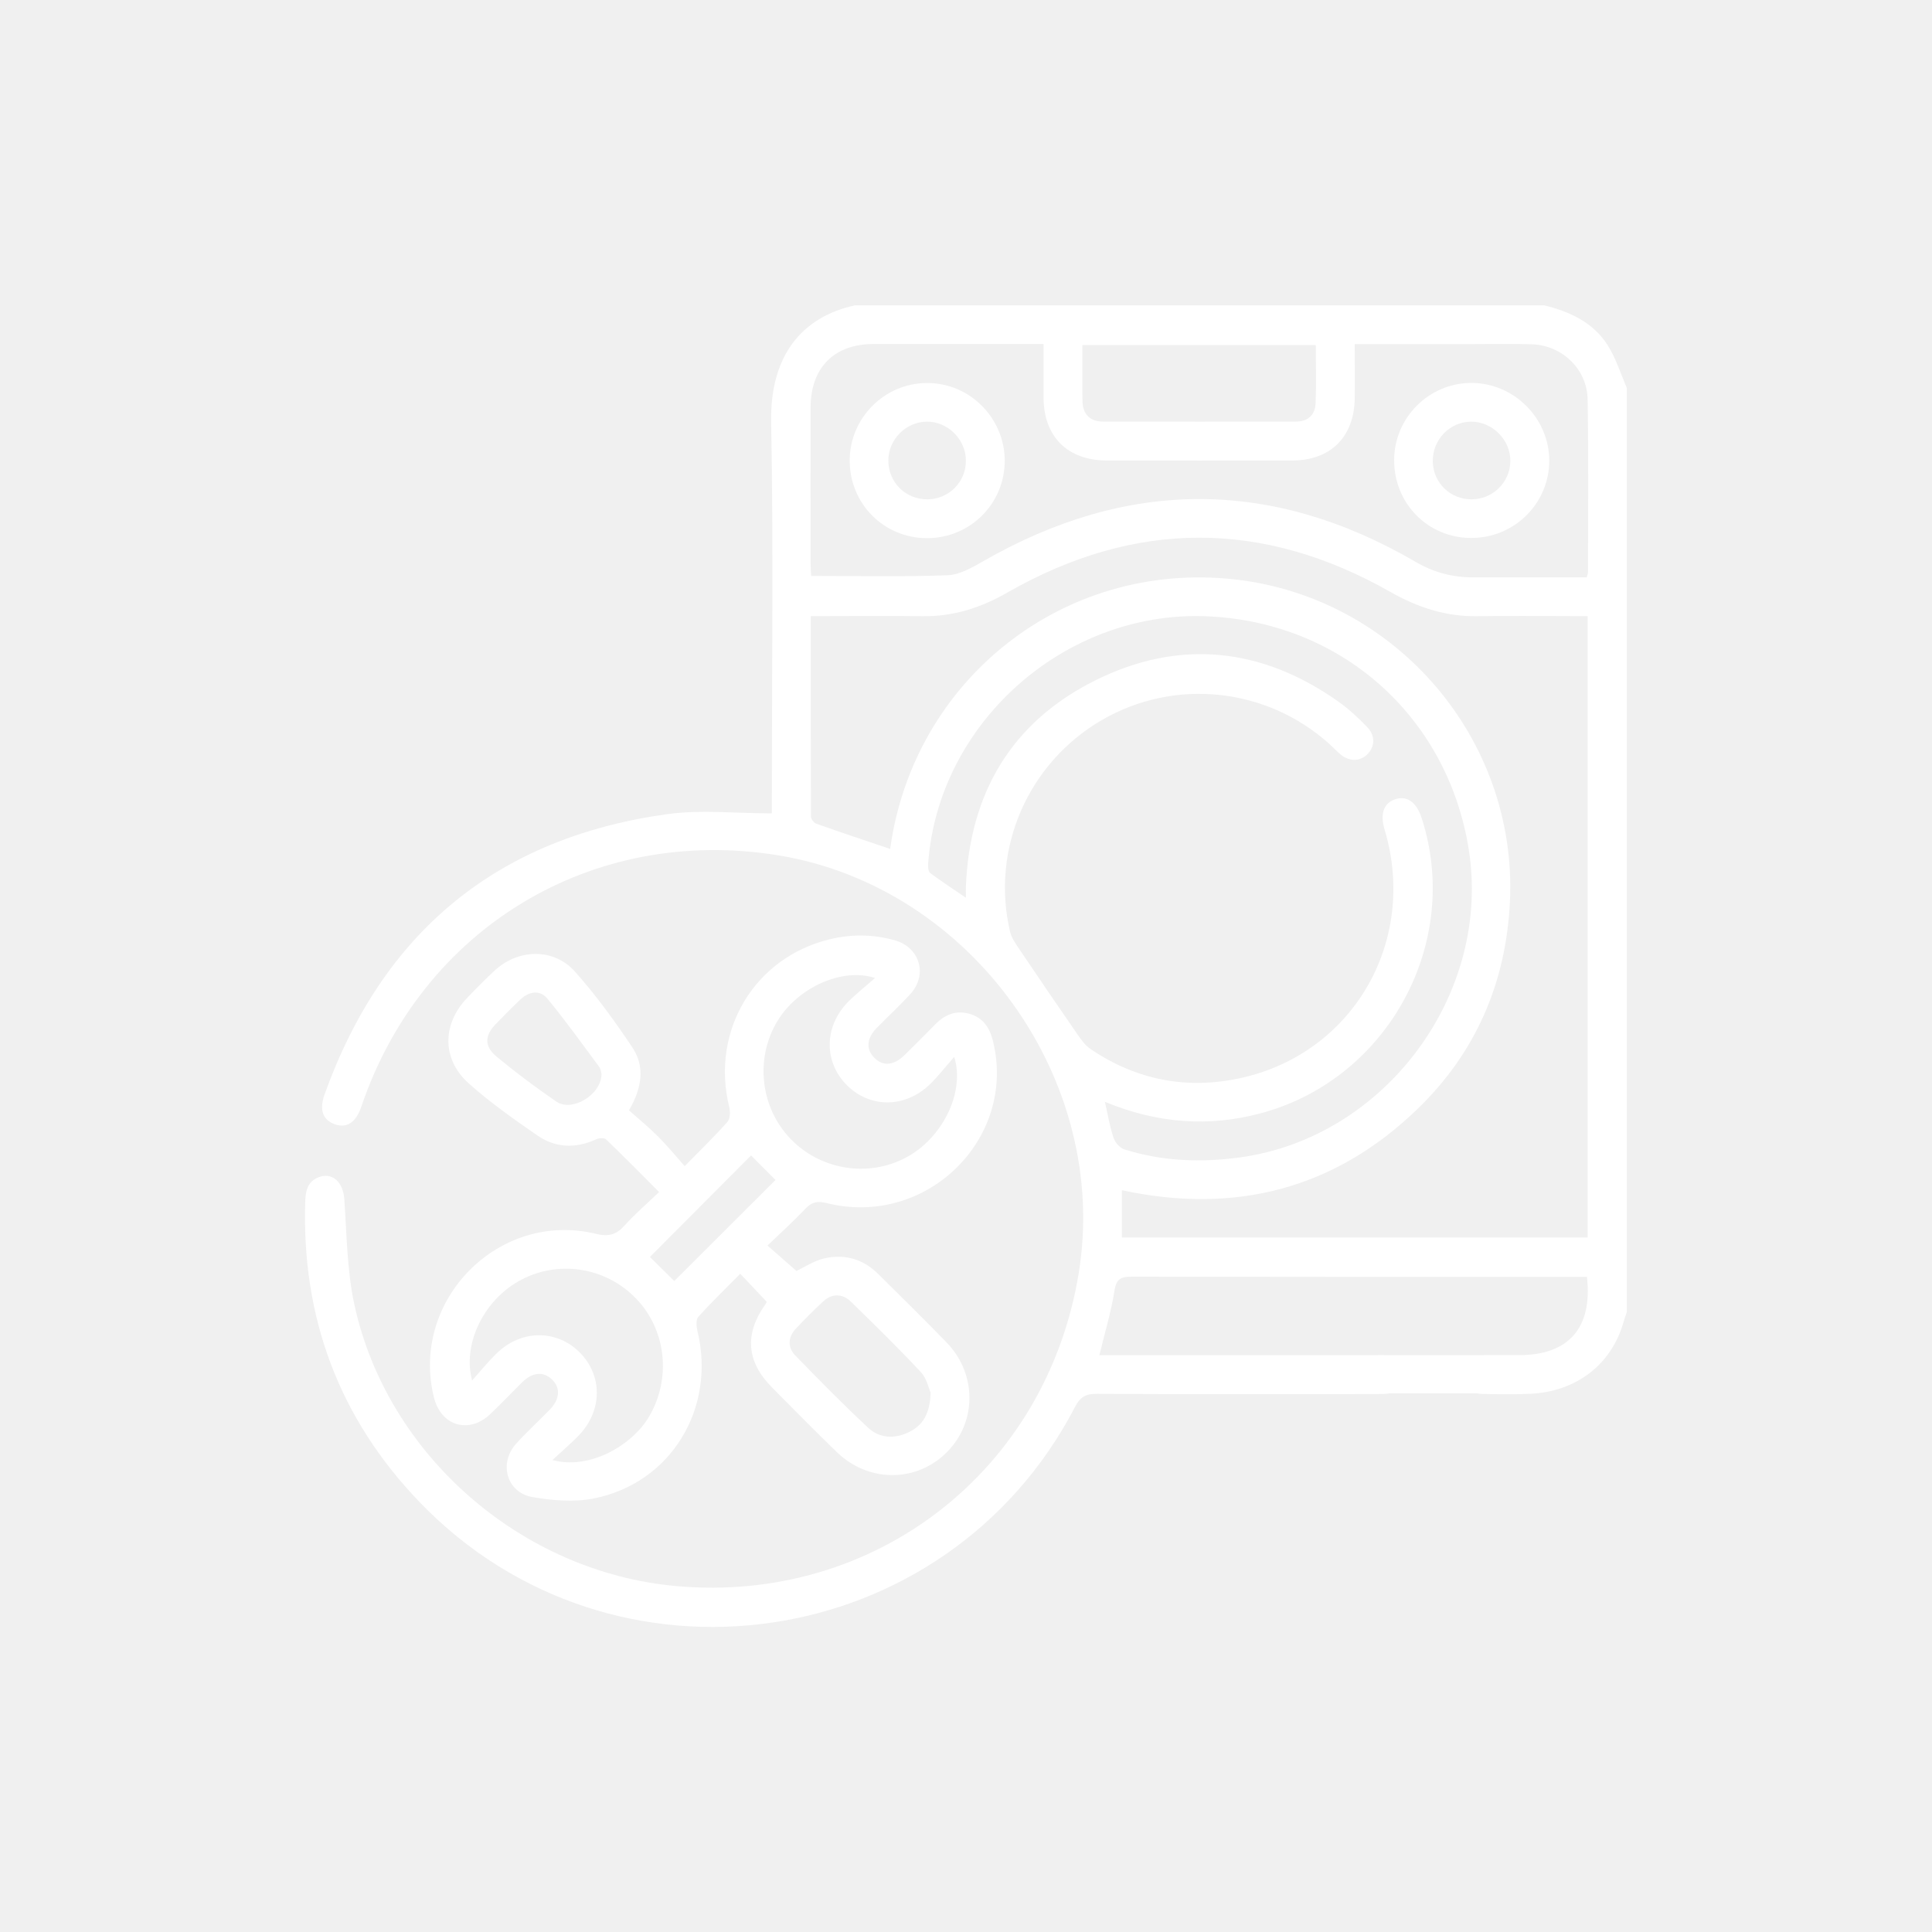
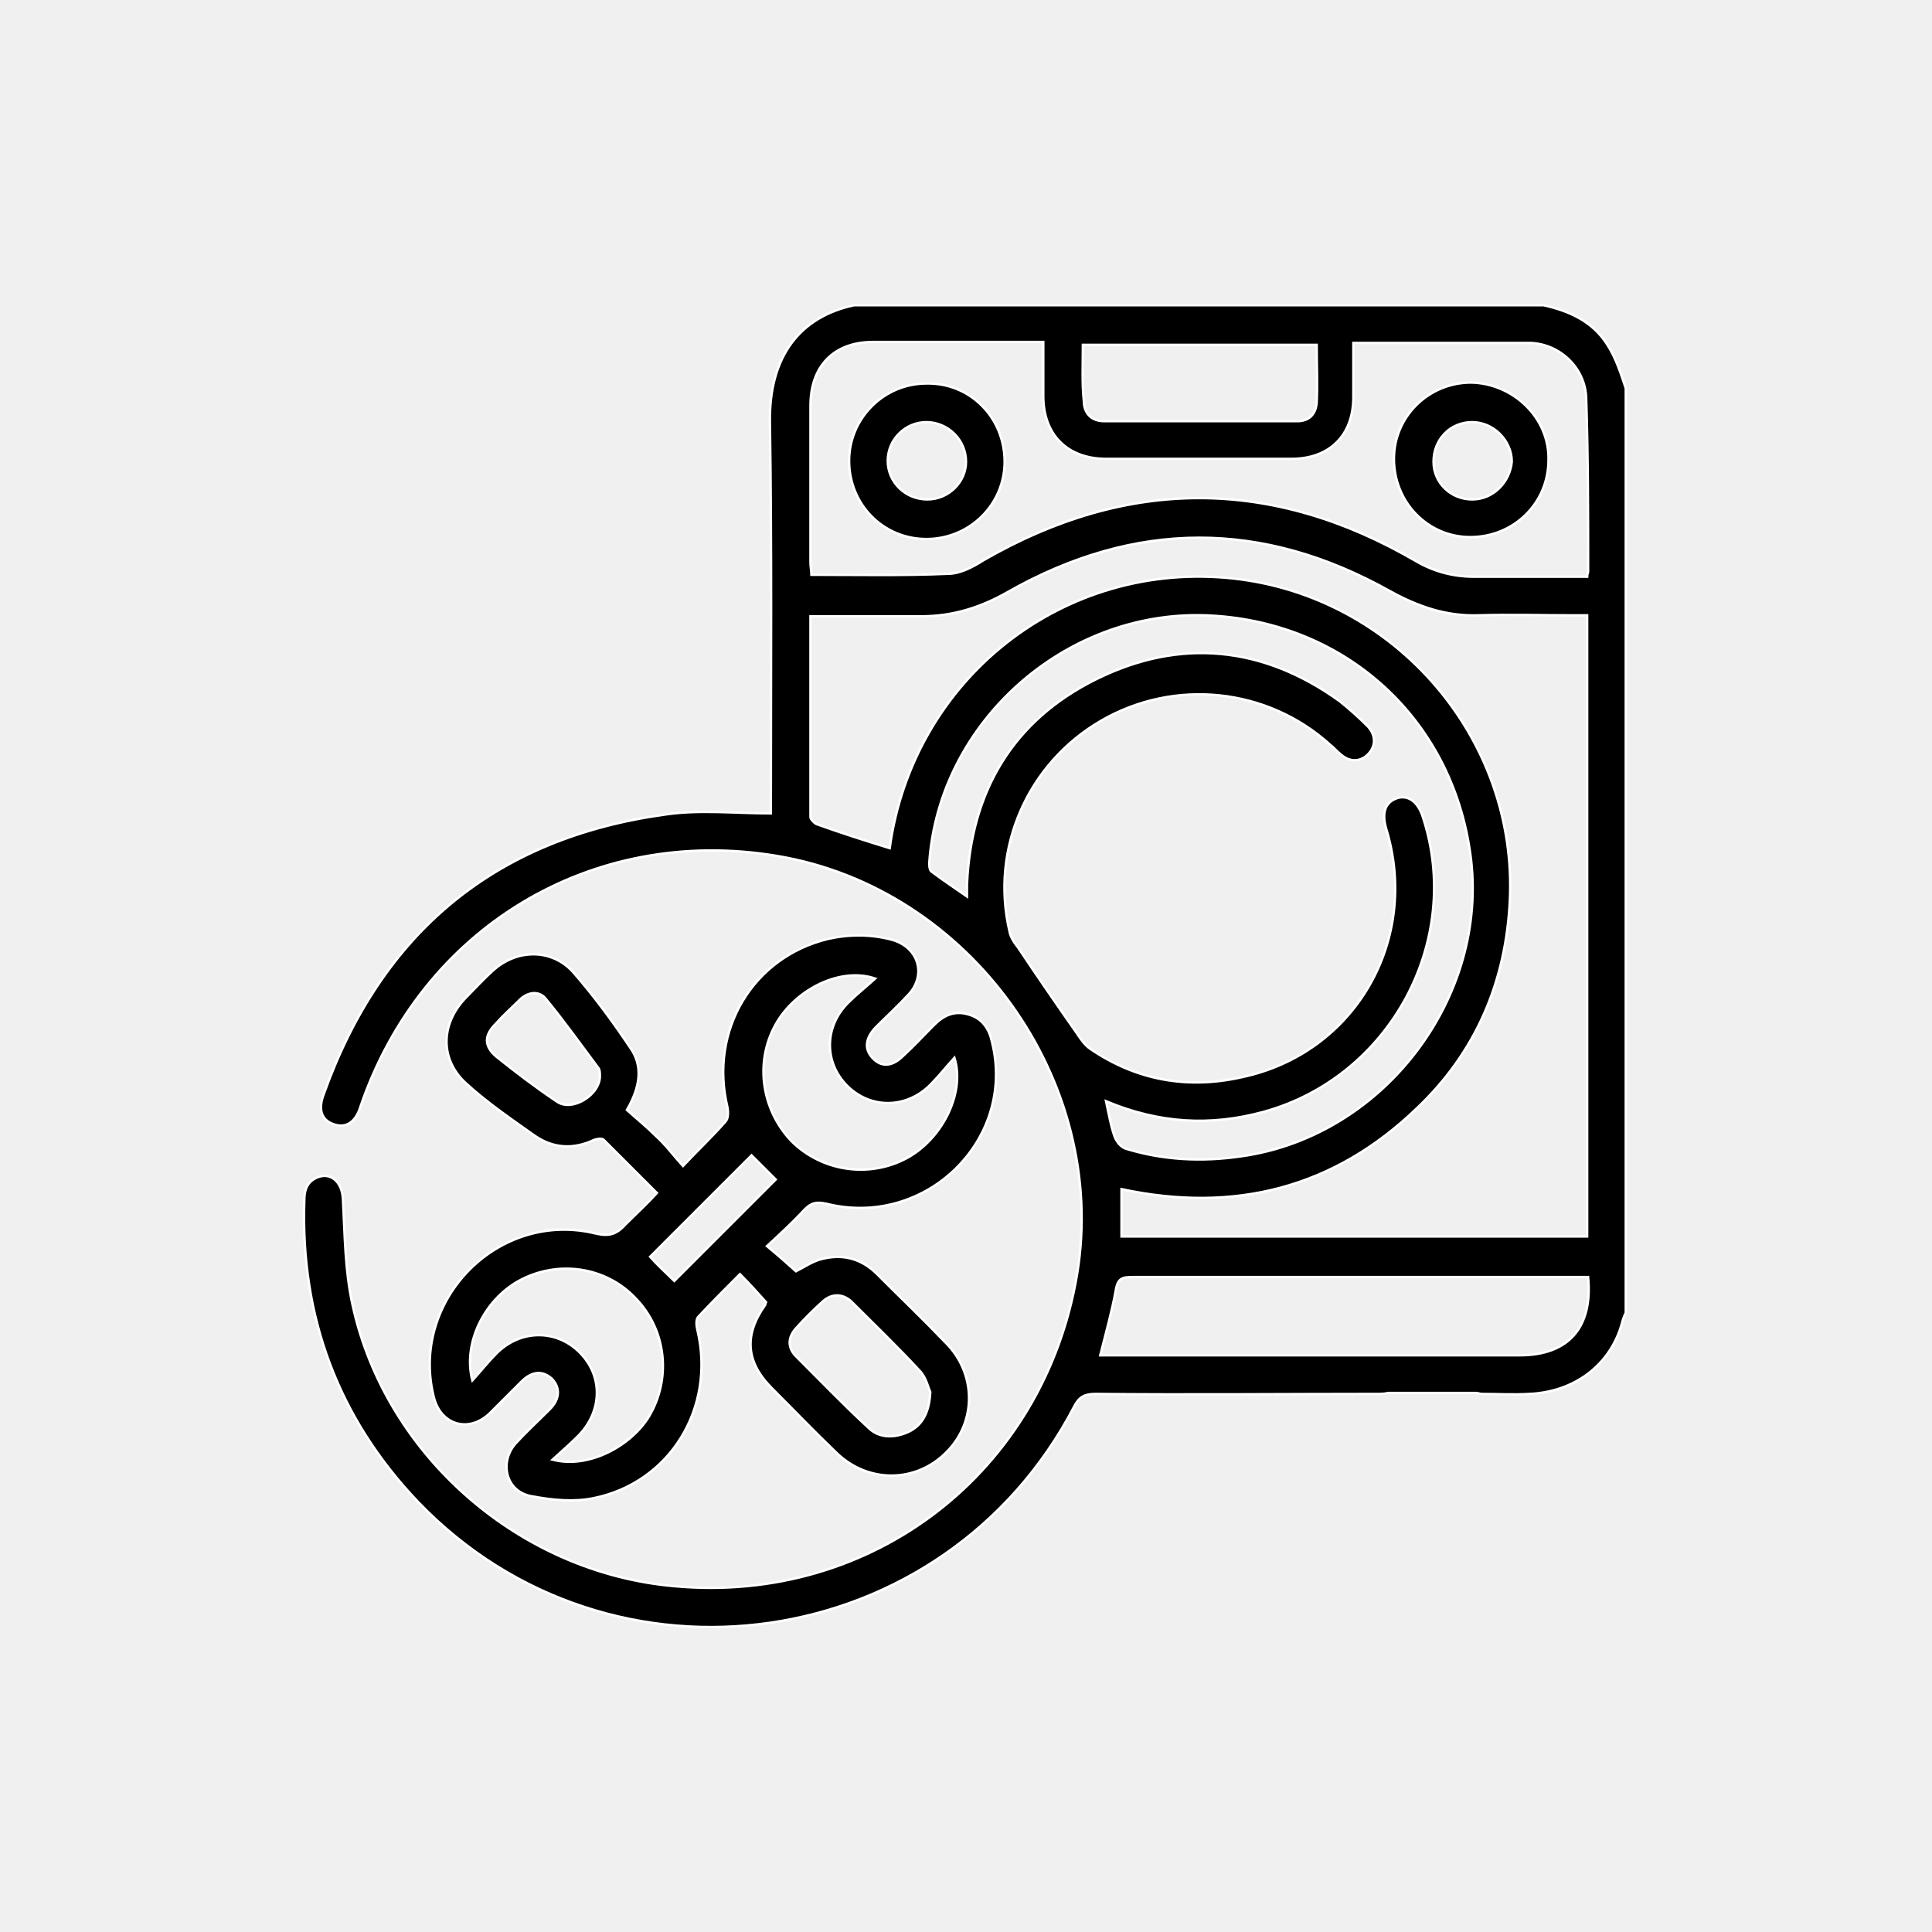
<svg xmlns="http://www.w3.org/2000/svg" version="1.1" id="Layer_1" x="0px" y="0px" viewBox="0 0 200 200" style="enable-background:new 0 0 200 200;" xml:space="preserve">
  <style type="text/css">
- 	.st0{fill:#FFFFFF;}
+ 	.st0{stroke:#FFFFFF;stroke-width:0.25;stroke-miterlimit:10;}
</style>
  <g>
-     <path class="st0" d="M166.42,35.73c-1.5-2.36-3.92-3.47-6.56-4.12c-23.79,0-47.57,0-71.36,0c-5.6,1.22-8.8,5.33-8.67,12.09   c0.24,13,0.07,26,0.07,39c0,0.51,0,1.01,0,1.5c-3.74,0-7.31-0.4-10.75,0.07c-17.7,2.43-29.52,12.22-35.55,29.02   c-0.58,1.63-0.17,2.66,1.08,3.1c1.22,0.43,2.18-0.21,2.72-1.82c6.27-18.51,23.92-29.16,43.15-26.03   c20.01,3.26,34.41,23.3,31.11,43.31c-3.37,20.43-21.09,34.19-41.66,32.34c-15.96-1.43-29.91-13.5-33.31-29.11   c-0.78-3.57-0.79-7.31-1.05-10.98c-0.13-1.78-1.3-2.82-2.74-2.2c-1.07,0.46-1.26,1.39-1.3,2.42c-0.4,12.04,3.49,22.5,11.84,31.18   c20.02,20.8,54.54,15.76,67.86-9.88c0.53-1.03,1.12-1.34,2.25-1.33c9.71,0.05,19.42,0.03,29.13,0.02c0.39,0,0.79-0.01,1.18-0.07   h9.05c0.19,0.04,0.39,0.06,0.6,0.06c1.65,0.03,3.3,0.06,4.94-0.02c4.72-0.22,8.35-3.03,9.59-7.34c0.11-0.38,0.24-0.74,0.37-1.12   c0-31.89,0-63.77,0-95.66C167.76,38.67,167.28,37.08,166.42,35.73z M112.05,35.72c8.03,0,16.01,0,24.16,0   c0,2.06,0.06,4.05-0.02,6.04c-0.05,1.18-0.79,1.88-2.01,1.88c-6.67,0.01-13.34,0.02-20.02,0c-1.31,0-2.07-0.76-2.1-2.08   C112.02,39.65,112.05,37.74,112.05,35.72z M84.51,85.27c-0.25-0.09-0.56-0.48-0.56-0.73c-0.03-6.85-0.02-13.7-0.02-20.76   c0.56,0,1.03,0,1.51,0c3.34,0,6.68-0.04,10.02,0.01c3.21,0.05,6.07-0.87,8.86-2.47c13.15-7.52,26.4-7.55,39.58-0.06   c2.88,1.64,5.81,2.59,9.11,2.53c3.29-0.06,6.59-0.01,9.89-0.01c0.48,0,0.95,0,1.45,0c0,21.53,0,42.88,0,64.32   c-16.08,0-32.1,0-48.21,0c0-1.6,0-3.18,0-4.89c11.65,2.51,21.98-0.07,30.6-8.41c6.06-5.85,9.19-13.14,9.57-21.54   c0.76-16.73-11.76-31.4-28.49-33.28C110.09,58,94.55,70.39,92.15,87.88C89.54,87,87.01,86.16,84.51,85.27z M112.9,108.6   c-0.56-0.38-0.99-0.98-1.38-1.55c-2.05-2.96-4.07-5.93-6.08-8.91c-0.36-0.54-0.75-1.12-0.89-1.73c-1.99-8.55,1.86-17.39,9.46-21.84   c7.58-4.43,17.15-3.42,23.68,2.51c0.36,0.33,0.69,0.69,1.07,1.01c0.91,0.76,2.01,0.75,2.77,0.01c0.82-0.8,0.87-1.95-0.02-2.86   c-0.9-0.92-1.85-1.82-2.89-2.56c-7.95-5.65-16.5-6.58-25.21-2.26c-8.66,4.3-13.03,11.66-13.42,21.34c-0.01,0.31,0,0.61,0,1.17   c-1.33-0.91-2.54-1.69-3.69-2.55c-0.2-0.15-0.25-0.63-0.22-0.95C97.1,74.92,110.1,63.3,124.7,63.79   c13.96,0.47,25.06,10.22,27.32,23.99c2.47,15.02-8.56,29.95-23.63,32.03c-4.07,0.56-8.08,0.41-12.01-0.83   c-0.46-0.15-0.95-0.72-1.11-1.21c-0.38-1.12-0.57-2.3-0.89-3.71c5.46,2.26,10.84,2.64,16.3,1.14c13.08-3.6,20.66-17.67,16.49-30.51   c-0.52-1.61-1.47-2.32-2.64-1.98c-1.27,0.37-1.7,1.49-1.2,3.16c3.46,11.53-3.23,23.17-14.9,25.73   C122.87,112.82,117.64,111.81,112.9,108.6z M157.31,140.28c-1.25,0-2.49-0.01-3.74,0c-0.05,0-0.09,0-0.14,0.01h-9.72   c-0.34-0.02-0.69-0.01-1.04-0.01c-9.09,0-18.17,0-27.26,0c-0.51,0-1.02,0-1.6,0c0.57-2.37,1.22-4.49,1.56-6.67   c0.19-1.26,0.7-1.45,1.8-1.45c15.23,0.03,30.46,0.02,45.69,0.02c0.48,0,0.96,0,1.42,0C164.88,137.45,162.39,140.27,157.31,140.28z    M164.39,59.24c0,0.13-0.06,0.25-0.13,0.53c-1.12,0-2.27,0-3.41,0c-2.76,0-5.52-0.01-8.28,0c-2.14,0.01-4.11-0.49-5.98-1.58   c-14.92-8.7-29.86-8.68-44.83-0.08c-1.14,0.65-2.43,1.4-3.68,1.44c-4.66,0.17-9.33,0.07-14.11,0.07c-0.02-0.4-0.06-0.83-0.06-1.26   c0-5.39-0.01-10.77,0-16.16c0.01-4.14,2.42-6.58,6.53-6.59c5.43-0.01,10.87,0,16.3,0c0.39,0,0.78,0,1.29,0c0,1.95-0.01,3.76,0,5.58   c0.02,4.01,2.49,6.47,6.52,6.48c6.41,0.01,12.83,0.01,19.24,0c3.95-0.01,6.39-2.44,6.45-6.41c0.03-1.82,0-3.64,0-5.64   c4.2,0,8.2,0,12.2,0c2.05,0,4.1-0.05,6.14,0.02c3.15,0.1,5.73,2.6,5.77,5.72C164.45,47.31,164.4,53.28,164.39,59.24z" />
-     <path class="st0" d="M64.68,126.84c-0.86,0.96-1.65,1.21-2.97,0.89c-10.07-2.46-19.28,6.87-16.79,16.93   c0.73,2.95,3.62,3.82,5.83,1.73c1.13-1.07,2.2-2.21,3.31-3.3c1.07-1.05,2.17-1.14,3.06-0.31c0.92,0.87,0.86,2.05-0.22,3.16   c-1.15,1.18-2.37,2.29-3.47,3.51c-1.82,2.01-0.99,5.05,1.66,5.52c2.06,0.36,4.3,0.55,6.33,0.16c8.04-1.57,12.74-9.35,10.77-17.39   c-0.11-0.45-0.15-1.15,0.1-1.43c1.37-1.51,2.84-2.93,4.34-4.45c0.96,1.01,1.83,1.94,2.74,2.9c-0.02,0.04-0.06,0.17-0.14,0.27   c-2.19,3.07-1.96,5.94,0.71,8.62c2.23,2.24,4.44,4.51,6.72,6.7c3.3,3.17,8.28,3.12,11.4-0.06c3.07-3.12,3.07-8.07-0.06-11.31   c-2.32-2.4-4.71-4.73-7.08-7.09c-1.58-1.58-3.52-2.11-5.64-1.61c-1.04,0.25-1.99,0.89-2.83,1.29c-0.94-0.83-1.9-1.67-3-2.63   c1.37-1.32,2.69-2.51,3.91-3.8c0.66-0.7,1.24-0.84,2.2-0.6c10.29,2.58,19.71-6.6,17.24-16.74c-0.34-1.41-1.03-2.46-2.47-2.86   c-1.38-0.38-2.53,0.1-3.5,1.09c-1.06,1.08-2.13,2.15-3.21,3.21c-1.09,1.06-2.18,1.16-3.06,0.31c-0.94-0.9-0.88-2.04,0.21-3.15   c1.15-1.18,2.37-2.29,3.48-3.51c1.82-2.01,0.96-4.84-1.65-5.56c-2.23-0.62-4.48-0.64-6.73-0.09c-7.8,1.9-12.32,9.5-10.38,17.36   c0.12,0.48,0.1,1.21-0.19,1.54c-1.32,1.49-2.76,2.89-4.42,4.58c-0.99-1.11-1.83-2.15-2.77-3.08c-0.97-0.97-2.03-1.84-3-2.7   c1.38-2.37,1.66-4.55,0.34-6.53c-1.82-2.72-3.76-5.4-5.94-7.84c-2.19-2.45-5.84-2.36-8.28-0.12c-0.98,0.9-1.92,1.86-2.84,2.82   c-2.62,2.71-2.68,6.36,0.12,8.87c2.21,1.98,4.66,3.7,7.1,5.39c1.89,1.31,3.98,1.39,6.1,0.41c0.29-0.13,0.84-0.17,1.02,0   c1.82,1.75,3.6,3.55,5.5,5.46C66.97,124.6,65.75,125.65,64.68,126.84z M82.4,137.53c0.91-0.97,1.85-1.92,2.83-2.82   c0.89-0.82,1.99-0.82,2.86,0.04c2.45,2.39,4.9,4.79,7.23,7.28c0.62,0.66,0.82,1.7,1.02,2.14c-0.07,2.14-0.78,3.36-2.22,4.07   c-1.48,0.73-3.05,0.68-4.25-0.44c-2.6-2.42-5.09-4.96-7.57-7.51C81.49,139.43,81.59,138.39,82.4,137.53z M57.6,114.04   c-2.12-1.45-4.19-3-6.17-4.64c-1.33-1.1-1.27-2.2-0.08-3.42c0.84-0.86,1.68-1.72,2.55-2.54c0.87-0.82,2-0.98,2.74-0.09   c1.89,2.28,3.62,4.71,5.39,7.09c0.17,0.23,0.19,0.58,0.24,0.76C62.24,113.33,59.22,115.15,57.6,114.04z M80.49,105.68   c2.07-3.41,6.64-5.56,10.1-4.44c-1.04,0.91-1.98,1.65-2.81,2.49c-2.49,2.54-2.51,6.21-0.11,8.61c2.41,2.4,6.05,2.38,8.61-0.11   c0.85-0.83,1.58-1.78,2.5-2.82c1.11,3.54-1.08,8.09-4.57,10.18c-3.92,2.35-9.04,1.68-12.28-1.6   C78.71,114.74,78.11,109.59,80.49,105.68z M77.75,119.61c0.88,0.89,1.76,1.76,2.53,2.54c-3.45,3.45-6.99,6.98-10.48,10.46   c-0.76-0.75-1.67-1.65-2.52-2.49C70.75,126.63,74.26,123.11,77.75,119.61z M67.19,146.65c-1.76,2.98-6.15,5.54-10,4.49   c0.98-0.91,1.89-1.69,2.72-2.54c2.47-2.56,2.49-6.21,0.09-8.61c-2.4-2.39-6.07-2.36-8.61,0.13c-0.85,0.83-1.6,1.76-2.52,2.79   c-1.01-3.81,1.22-8.27,4.85-10.3c3.98-2.23,8.96-1.48,12.14,1.83C68.99,137.69,69.5,142.73,67.19,146.65z" />
-     <path class="st0" d="M95.94,39.65c-4.38,0.02-7.96,3.61-7.98,7.99c-0.02,4.49,3.52,8.06,7.99,8.07c4.47,0.01,8.06-3.56,8.06-8.02   C104,43.25,100.36,39.62,95.94,39.65z M96.02,51.69c-2.27,0.02-4.06-1.76-4.06-4.02c0.01-2.17,1.8-3.99,3.96-4.02   c2.2-0.03,4.08,1.85,4.07,4.06C99.99,49.9,98.22,51.67,96.02,51.69z" />
-     <path class="st0" d="M152.33,39.64c-4.38,0-7.97,3.55-8.01,7.94c-0.04,4.5,3.47,8.09,7.94,8.11c4.47,0.03,8.1-3.54,8.12-7.98   C160.39,43.32,156.74,39.65,152.33,39.64z M152.36,51.69c-2.22,0.02-3.99-1.7-4.04-3.9c-0.04-2.26,1.73-4.12,3.96-4.14   c2.19-0.02,4.09,1.88,4.07,4.07C156.34,49.9,154.55,51.68,152.36,51.69z" />
+     <path class="st0" d="M166.4,35.7c-1.5-2.4-3.9-3.5-6.6-4.1c-23.8,0-47.6,0-71.4,0c-5.6,1.2-8.8,5.3-8.7,12.1c0.2,13,0.1,26,0.1,39   c0,0.5,0,1,0,1.5c-3.7,0-7.3-0.4-10.8,0.1c-17.7,2.4-29.5,12.2-35.5,29c-0.6,1.6-0.2,2.7,1.1,3.1c1.2,0.4,2.2-0.2,2.7-1.8   c6.3-18.5,23.9-29.2,43.1-26c20,3.3,34.4,23.3,31.1,43.3c-3.4,20.4-21.1,34.2-41.7,32.3c-16-1.4-29.9-13.5-33.3-29.1   c-0.8-3.6-0.8-7.3-1-11c-0.1-1.8-1.3-2.8-2.7-2.2c-1.1,0.5-1.3,1.4-1.3,2.4c-0.4,12,3.5,22.5,11.8,31.2c20,20.8,54.5,15.8,67.9-9.9   c0.5-1,1.1-1.3,2.2-1.3c9.7,0.1,19.4,0,29.1,0c0.4,0,0.8,0,1.2-0.1h9.1c0.2,0,0.4,0.1,0.6,0.1c1.6,0,3.3,0.1,4.9,0   c4.7-0.2,8.4-3,9.6-7.3c0.1-0.4,0.2-0.7,0.4-1.1c0-31.9,0-63.8,0-95.7C167.8,38.7,167.3,37.1,166.4,35.7z M112.1,35.7   c8,0,16,0,24.2,0c0,2.1,0.1,4,0,6c-0.1,1.2-0.8,1.9-2,1.9c-6.7,0-13.3,0-20,0c-1.3,0-2.1-0.8-2.1-2.1   C112,39.7,112.1,37.7,112.1,35.7z M84.5,85.3c-0.2-0.1-0.6-0.5-0.6-0.7c0-6.8,0-13.7,0-20.8c0.6,0,1,0,1.5,0c3.3,0,6.7,0,10,0   c3.2,0,6.1-0.9,8.9-2.5c13.2-7.5,26.4-7.5,39.6-0.1c2.9,1.6,5.8,2.6,9.1,2.5c3.3-0.1,6.6,0,9.9,0c0.5,0,0.9,0,1.4,0   c0,21.5,0,42.9,0,64.3c-16.1,0-32.1,0-48.2,0c0-1.6,0-3.2,0-4.9c11.7,2.5,22-0.1,30.6-8.4c6.1-5.8,9.2-13.1,9.6-21.5   c0.8-16.7-11.8-31.4-28.5-33.3c-17.7-2-33.3,10.4-35.7,27.9C89.5,87,87,86.2,84.5,85.3z M112.9,108.6c-0.6-0.4-1-1-1.4-1.6   c-2.1-3-4.1-5.9-6.1-8.9c-0.4-0.5-0.8-1.1-0.9-1.7c-2-8.6,1.9-17.4,9.5-21.8c7.6-4.4,17.2-3.4,23.7,2.5c0.4,0.3,0.7,0.7,1.1,1   c0.9,0.8,2,0.8,2.8,0c0.8-0.8,0.9-1.9,0-2.9c-0.9-0.9-1.9-1.8-2.9-2.6c-7.9-5.7-16.5-6.6-25.2-2.3c-8.7,4.3-13,11.7-13.4,21.3   c0,0.3,0,0.6,0,1.2c-1.3-0.9-2.5-1.7-3.7-2.6c-0.2-0.2-0.2-0.6-0.2-0.9c1-14.5,14-26.1,28.6-25.6c14,0.5,25.1,10.2,27.3,24   c2.5,15-8.6,29.9-23.6,32c-4.1,0.6-8.1,0.4-12-0.8c-0.5-0.2-0.9-0.7-1.1-1.2c-0.4-1.1-0.6-2.3-0.9-3.7c5.5,2.3,10.8,2.6,16.3,1.1   c13.1-3.6,20.7-17.7,16.5-30.5c-0.5-1.6-1.5-2.3-2.6-2c-1.3,0.4-1.7,1.5-1.2,3.2c3.5,11.5-3.2,23.2-14.9,25.7   C122.9,112.8,117.6,111.8,112.9,108.6z M157.3,140.3c-1.2,0-2.5,0-3.7,0c-0.1,0-0.1,0-0.1,0h-9.7c-0.3,0-0.7,0-1,0   c-9.1,0-18.2,0-27.3,0c-0.5,0-1,0-1.6,0c0.6-2.4,1.2-4.5,1.6-6.7c0.2-1.3,0.7-1.4,1.8-1.4c15.2,0,30.5,0,45.7,0c0.5,0,1,0,1.4,0   C164.9,137.4,162.4,140.3,157.3,140.3z M164.4,59.2c0,0.1-0.1,0.2-0.1,0.5c-1.1,0-2.3,0-3.4,0c-2.8,0-5.5,0-8.3,0   c-2.1,0-4.1-0.5-6-1.6c-14.9-8.7-29.9-8.7-44.8-0.1c-1.1,0.7-2.4,1.4-3.7,1.4c-4.7,0.2-9.3,0.1-14.1,0.1c0-0.4-0.1-0.8-0.1-1.3   c0-5.4,0-10.8,0-16.2c0-4.1,2.4-6.6,6.5-6.6c5.4,0,10.9,0,16.3,0c0.4,0,0.8,0,1.3,0c0,2,0,3.8,0,5.6c0,4,2.5,6.5,6.5,6.5   c6.4,0,12.8,0,19.2,0c3.9,0,6.4-2.4,6.4-6.4c0-1.8,0-3.6,0-5.6c4.2,0,8.2,0,12.2,0c2.1,0,4.1,0,6.1,0c3.1,0.1,5.7,2.6,5.8,5.7   C164.4,47.3,164.4,53.3,164.4,59.2z" />
+     <path class="st0" d="M64.7,126.8c-0.9,1-1.7,1.2-3,0.9c-10.1-2.5-19.3,6.9-16.8,16.9c0.7,2.9,3.6,3.8,5.8,1.7   c1.1-1.1,2.2-2.2,3.3-3.3c1.1-1.1,2.2-1.1,3.1-0.3c0.9,0.9,0.9,2.1-0.2,3.2c-1.2,1.2-2.4,2.3-3.5,3.5c-1.8,2-1,5.1,1.7,5.5   c2.1,0.4,4.3,0.6,6.3,0.2c8-1.6,12.7-9.4,10.8-17.4c-0.1-0.4-0.2-1.1,0.1-1.4c1.4-1.5,2.8-2.9,4.3-4.4c1,1,1.8,1.9,2.7,2.9   c0,0-0.1,0.2-0.1,0.3c-2.2,3.1-2,5.9,0.7,8.6c2.2,2.2,4.4,4.5,6.7,6.7c3.3,3.2,8.3,3.1,11.4-0.1c3.1-3.1,3.1-8.1-0.1-11.3   c-2.3-2.4-4.7-4.7-7.1-7.1c-1.6-1.6-3.5-2.1-5.6-1.6c-1,0.2-2,0.9-2.8,1.3c-0.9-0.8-1.9-1.7-3-2.6c1.4-1.3,2.7-2.5,3.9-3.8   c0.7-0.7,1.2-0.8,2.2-0.6c10.3,2.6,19.7-6.6,17.2-16.7c-0.3-1.4-1-2.5-2.5-2.9c-1.4-0.4-2.5,0.1-3.5,1.1c-1.1,1.1-2.1,2.2-3.2,3.2   c-1.1,1.1-2.2,1.2-3.1,0.3c-0.9-0.9-0.9-2,0.2-3.2c1.2-1.2,2.4-2.3,3.5-3.5c1.8-2,1-4.8-1.7-5.6c-2.2-0.6-4.5-0.6-6.7-0.1   c-7.8,1.9-12.3,9.5-10.4,17.4c0.1,0.5,0.1,1.2-0.2,1.5c-1.3,1.5-2.8,2.9-4.4,4.6c-1-1.1-1.8-2.2-2.8-3.1c-1-1-2-1.8-3-2.7   c1.4-2.4,1.7-4.6,0.3-6.5c-1.8-2.7-3.8-5.4-5.9-7.8c-2.2-2.4-5.8-2.4-8.3-0.1c-1,0.9-1.9,1.9-2.8,2.8c-2.6,2.7-2.7,6.4,0.1,8.9   c2.2,2,4.7,3.7,7.1,5.4c1.9,1.3,4,1.4,6.1,0.4c0.3-0.1,0.8-0.2,1,0c1.8,1.8,3.6,3.6,5.5,5.5C67,124.6,65.8,125.7,64.7,126.8z    M82.4,137.5c0.9-1,1.8-1.9,2.8-2.8c0.9-0.8,2-0.8,2.9,0c2.4,2.4,4.9,4.8,7.2,7.3c0.6,0.7,0.8,1.7,1,2.1c-0.1,2.1-0.8,3.4-2.2,4.1   c-1.5,0.7-3.1,0.7-4.2-0.4c-2.6-2.4-5.1-5-7.6-7.5C81.5,139.4,81.6,138.4,82.4,137.5z M57.6,114c-2.1-1.4-4.2-3-6.2-4.6   c-1.3-1.1-1.3-2.2-0.1-3.4c0.8-0.9,1.7-1.7,2.5-2.5s2-1,2.7-0.1c1.9,2.3,3.6,4.7,5.4,7.1c0.2,0.2,0.2,0.6,0.2,0.8   C62.2,113.3,59.2,115.2,57.6,114z M80.5,105.7c2.1-3.4,6.6-5.6,10.1-4.4c-1,0.9-2,1.7-2.8,2.5c-2.5,2.5-2.5,6.2-0.1,8.6   c2.4,2.4,6.1,2.4,8.6-0.1c0.8-0.8,1.6-1.8,2.5-2.8c1.1,3.5-1.1,8.1-4.6,10.2c-3.9,2.3-9,1.7-12.3-1.6   C78.7,114.7,78.1,109.6,80.5,105.7z M77.8,119.6c0.9,0.9,1.8,1.8,2.5,2.5c-3.4,3.4-7,7-10.5,10.5c-0.8-0.8-1.7-1.6-2.5-2.5   C70.8,126.6,74.3,123.1,77.8,119.6z M67.2,146.6c-1.8,3-6.2,5.5-10,4.5c1-0.9,1.9-1.7,2.7-2.5c2.5-2.6,2.5-6.2,0.1-8.6   c-2.4-2.4-6.1-2.4-8.6,0.1c-0.8,0.8-1.6,1.8-2.5,2.8c-1-3.8,1.2-8.3,4.8-10.3c4-2.2,9-1.5,12.1,1.8C69,137.7,69.5,142.7,67.2,146.6   z" />
+     <path class="st0" d="M95.9,39.7c-4.4,0-8,3.6-8,8c0,4.5,3.5,8.1,8,8.1s8.1-3.6,8.1-8C104,43.2,100.4,39.6,95.9,39.7z M96,51.7   c-2.3,0-4.1-1.8-4.1-4c0-2.2,1.8-4,4-4c2.2,0,4.1,1.8,4.1,4.1C100,49.9,98.2,51.7,96,51.7z" />
+     <path class="st0" d="M152.3,39.6c-4.4,0-8,3.5-8,7.9c0,4.5,3.5,8.1,7.9,8.1c4.5,0,8.1-3.5,8.1-8C160.4,43.3,156.7,39.7,152.3,39.6z    M152.4,51.7c-2.2,0-4-1.7-4-3.9c0-2.3,1.7-4.1,4-4.1c2.2,0,4.1,1.9,4.1,4.1C156.3,49.9,154.6,51.7,152.4,51.7z" />
  </g>
</svg>
